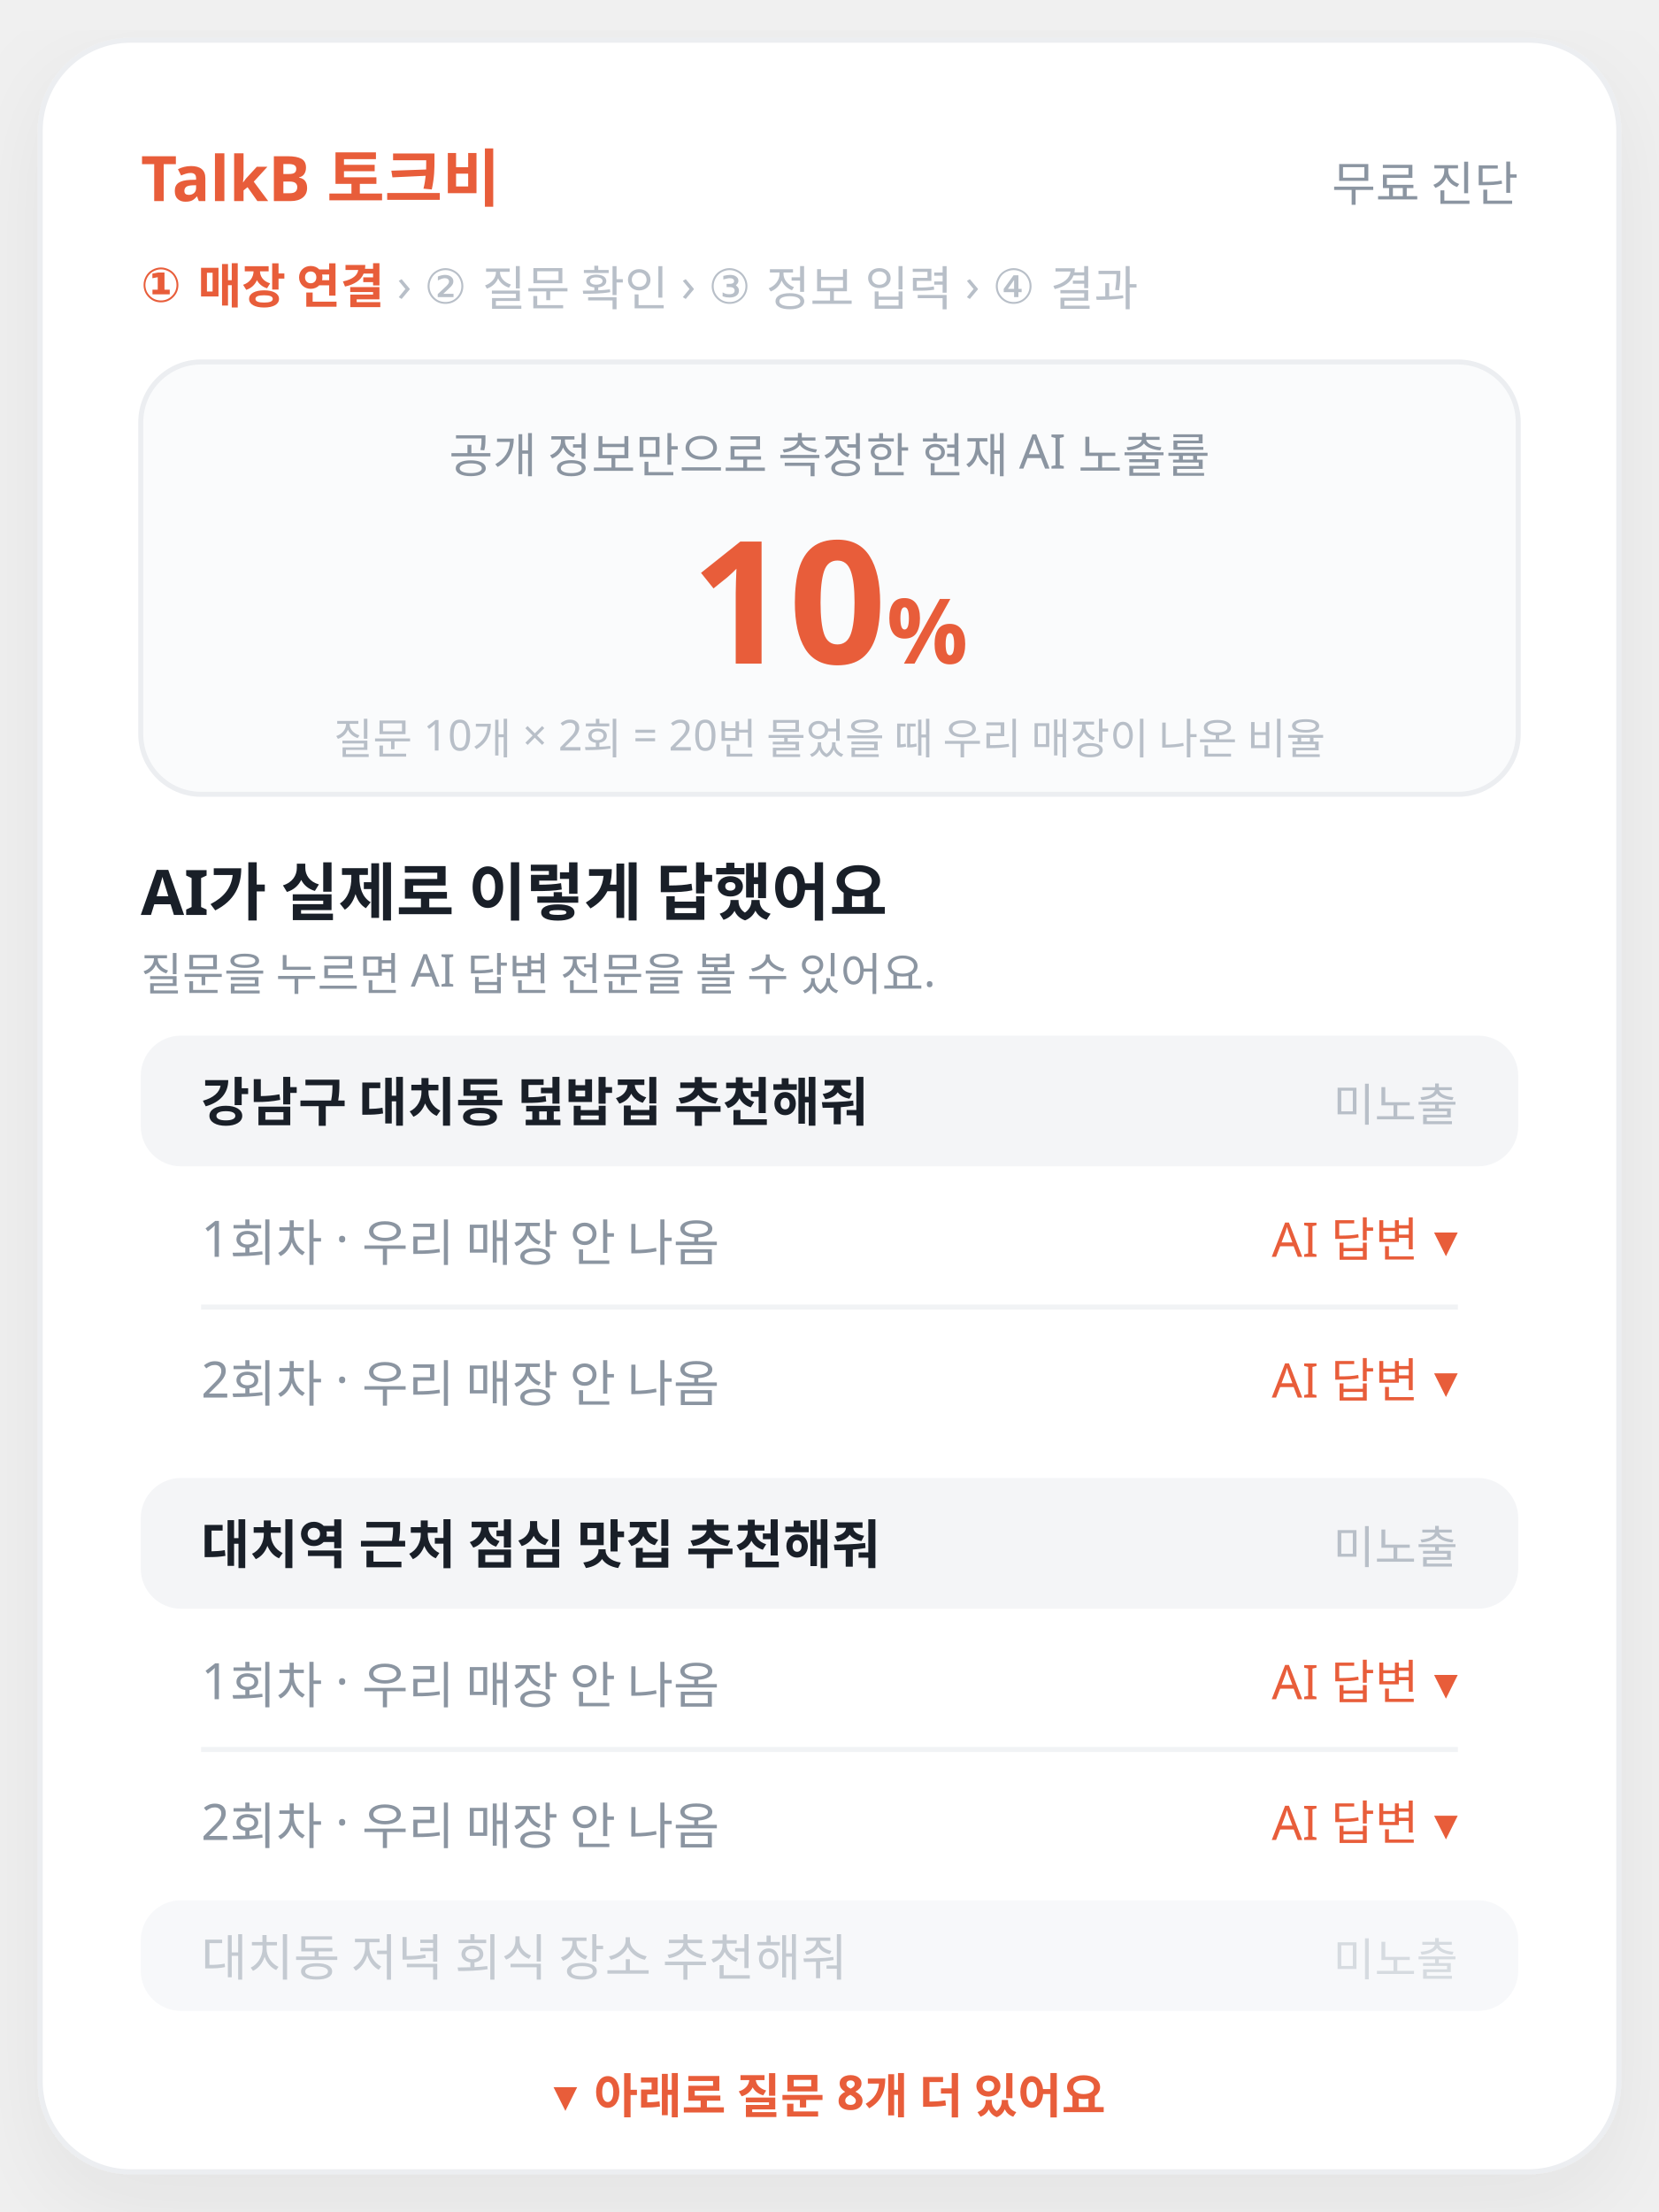
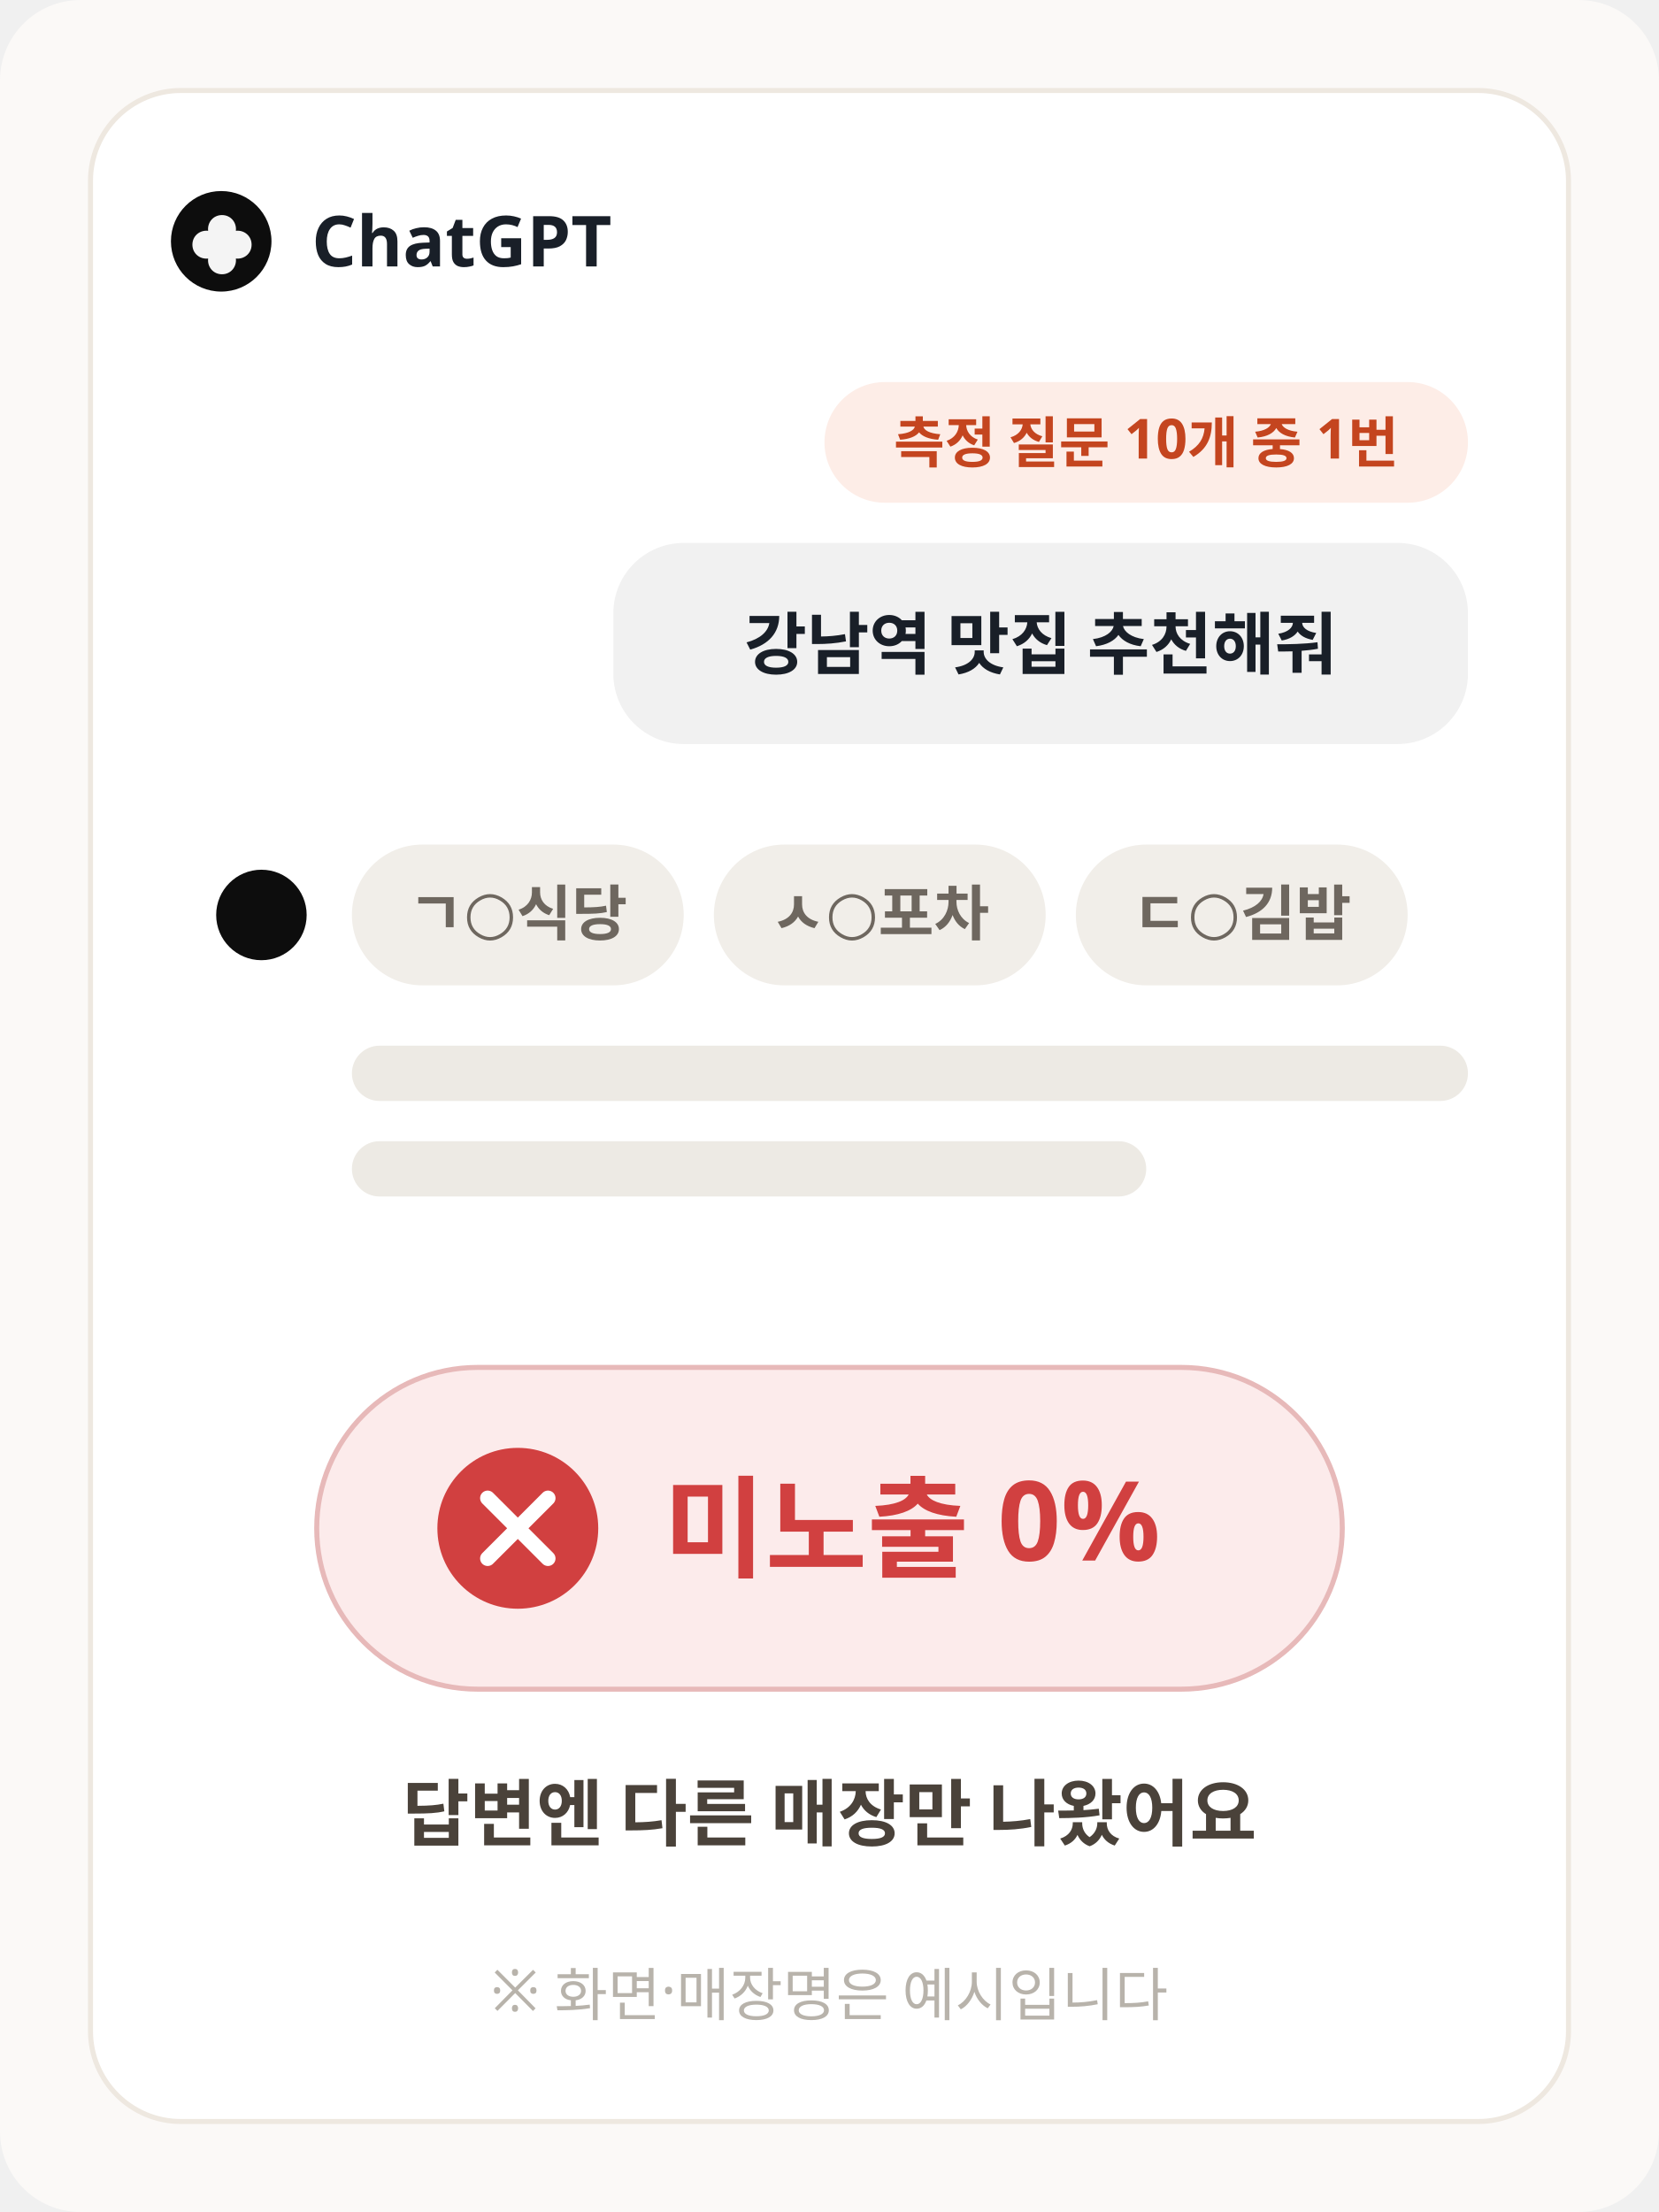
<svg xmlns="http://www.w3.org/2000/svg" width="330" height="440" viewBox="0 0 330 440" font-family="Pretendard, 'Apple SD Gothic Neo', 'Malgun Gothic', sans-serif">
-   <defs>
-     <filter id="s1" x="-20%" y="-20%" width="140%" height="140%">
-       <feDropShadow dx="0" dy="6" stdDeviation="10" flood-color="#191F28" flood-opacity="0.06" />
-     </filter>
-   </defs>
-   <rect x="8" y="8" width="314" height="424" rx="18" fill="#ffffff" stroke="#ECEEF1" stroke-width="1" filter="url(#s1)" />
-   <text x="28" y="40" font-size="12.5" font-weight="800" fill="#E85D3A">TalkB 토크비</text>
-   <text x="302" y="40" font-size="9.5" fill="#8B95A1" text-anchor="end">무료 진단</text>
-   <text x="28" y="60" font-size="9.5" fill="#B8BFC8">
-     <tspan fill="#E85D3A" font-weight="700">① 매장 연결</tspan>  ›  ② 질문 확인  ›  ③ 정보 입력  ›  ④ 결과</text>
-   <rect x="28" y="72" width="274" height="86" rx="12" fill="#FAFBFC" stroke="#ECEEF1" />
-   <text x="165" y="94" font-size="9.5" fill="#8B95A1" text-anchor="middle">공개 정보만으로 측정한 현재 AI 노출률</text>
-   <text x="165" y="132" font-size="34" font-weight="800" fill="#E85D3A" text-anchor="middle">10<tspan font-size="18">%</tspan>
-   </text>
-   <text x="165" y="150" font-size="8.5" fill="#B8BFC8" text-anchor="middle">질문 10개 × 2회 = 20번 물었을 때 우리 매장이 나온 비율</text>
-   <text x="28" y="182" font-size="12.5" font-weight="800" fill="#191F28">AI가 실제로 이렇게 답했어요</text>
-   <text x="28" y="197" font-size="9" fill="#8B95A1">질문을 누르면 AI 답변 전문을 볼 수 있어요.</text>
-   <rect x="28" y="206" width="274" height="26" rx="8" fill="#F4F5F7" />
-   <text x="40" y="223" font-size="10.5" font-weight="700" fill="#191F28">강남구 대치동 덮밥집 추천해줘</text>
-   <text x="290" y="223" font-size="9" fill="#B8BFC8" text-anchor="end">미노출</text>
-   <text x="40" y="250" font-size="10" fill="#8B95A1">1회차 · 우리 매장 안 나옴</text>
-   <text x="290" y="250" font-size="9.5" fill="#E85D3A" text-anchor="end">AI 답변 ▾</text>
-   <line x1="40" y1="260" x2="290" y2="260" stroke="#F1F3F5" />
-   <text x="40" y="278" font-size="10" fill="#8B95A1">2회차 · 우리 매장 안 나옴</text>
-   <text x="290" y="278" font-size="9.5" fill="#E85D3A" text-anchor="end">AI 답변 ▾</text>
-   <rect x="28" y="294" width="274" height="26" rx="8" fill="#F4F5F7" />
-   <text x="40" y="311" font-size="10.5" font-weight="700" fill="#191F28">대치역 근처 점심 맛집 추천해줘</text>
-   <text x="290" y="311" font-size="9" fill="#B8BFC8" text-anchor="end">미노출</text>
-   <text x="40" y="338" font-size="10" fill="#8B95A1">1회차 · 우리 매장 안 나옴</text>
-   <text x="290" y="338" font-size="9.5" fill="#E85D3A" text-anchor="end">AI 답변 ▾</text>
-   <line x1="40" y1="348" x2="290" y2="348" stroke="#F1F3F5" />
-   <text x="40" y="366" font-size="10" fill="#8B95A1">2회차 · 우리 매장 안 나옴</text>
-   <text x="290" y="366" font-size="9.5" fill="#E85D3A" text-anchor="end">AI 답변 ▾</text>
-   <rect x="28" y="378" width="274" height="22" rx="8" fill="#F7F8FA" />
-   <text x="40" y="393" font-size="10" fill="#C4CAD1">대치동 저녁 회식 장소 추천해줘</text>
-   <text x="290" y="393" font-size="9" fill="#D6DBE0" text-anchor="end">미노출</text>
-   <text x="165" y="420" font-size="9.5" font-weight="700" fill="#E85D3A" text-anchor="middle">▾ 아래로 질문 8개 더 있어요</text>
+   <rect width="330" height="440" rx="16" fill="#FBF9F7" />
+   <rect x="18" y="18" width="294" height="404" rx="18" fill="#FFFFFF" stroke="#EEE8E0" />
+   <circle cx="44" cy="48" r="10" fill="#0D0D0D" />
+   <path d="M44 42.5 c-1.9 0 -3.2 1.6 -3 3.4 -1.8 -0.2 -3.4 1.1 -3.4 3 0 1.9 1.6 3.2 3.4 3 -0.2 1.8 1.1 3.4 3 3.4 1.9 0 3.2 -1.6 3 -3.4 1.8 0.2 3.4 -1.1 3.4 -3 0 -1.9 -1.6 -3.2 -3.4 -3 0.2 -1.8 -1.1 -3.4 -3 -3.4Z" fill="#fff" opacity=".95" transform="scale(0.92) translate(4,4)" />
+   <text x="62" y="53" font-size="14" font-weight="700" fill="#191F28">ChatGPT</text>
+   <rect x="164" y="76" width="128" height="24" rx="12" fill="#FDEDE7" />
+   <text x="228" y="92" font-size="11" font-weight="700" fill="#C4451F" text-anchor="middle">측정 질문 10개 중 1번</text>
+   <rect x="122" y="108" width="170" height="40" rx="14" fill="#F1F1F1" />
+   <text x="207" y="133" font-size="13.5" font-weight="600" fill="#191F28" text-anchor="middle">강남역 맛집 추천해줘</text>
+   <circle cx="52" cy="182" r="9" fill="#0D0D0D" />
+   <rect x="70" y="168" width="66" height="28" rx="14" fill="#F1EEE9" />
+   <text x="103" y="186" font-size="12" font-weight="700" fill="#6E675F" text-anchor="middle">ㄱ○식당</text>
+   <rect x="142" y="168" width="66" height="28" rx="14" fill="#F1EEE9" />
+   <text x="175" y="186" font-size="12" font-weight="700" fill="#6E675F" text-anchor="middle">ㅅ○포차</text>
+   <rect x="214" y="168" width="66" height="28" rx="14" fill="#F1EEE9" />
+   <text x="247" y="186" font-size="12" font-weight="700" fill="#6E675F" text-anchor="middle">ㄷ○김밥</text>
+   <rect x="70" y="208" width="222" height="11" rx="5.5" fill="#EDEAE4" />
+   <rect x="70" y="227" width="158" height="11" rx="5.5" fill="#EDEAE4" />
+   <rect x="63" y="272" width="204" height="64" rx="32" fill="#FCEBEB" stroke="#E7B9B9" />
+   <circle cx="103" cy="304" r="16" fill="#D14040" />
+   <path d="M97 298 l12 12 M109 298 l-12 12" stroke="#fff" stroke-width="3" stroke-linecap="round" />
+   <text x="132" y="312" font-size="22" font-weight="800" fill="#D14040">미노출 0%</text>
+   <text x="165" y="366" font-size="14.5" font-weight="700" fill="#4A423A" text-anchor="middle">답변엔 다른 매장만 나왔어요</text>
+   <text x="165" y="400" font-size="11.5" fill="#B8B3AB" text-anchor="middle">※ 화면·매장명은 예시입니다</text>
</svg>
